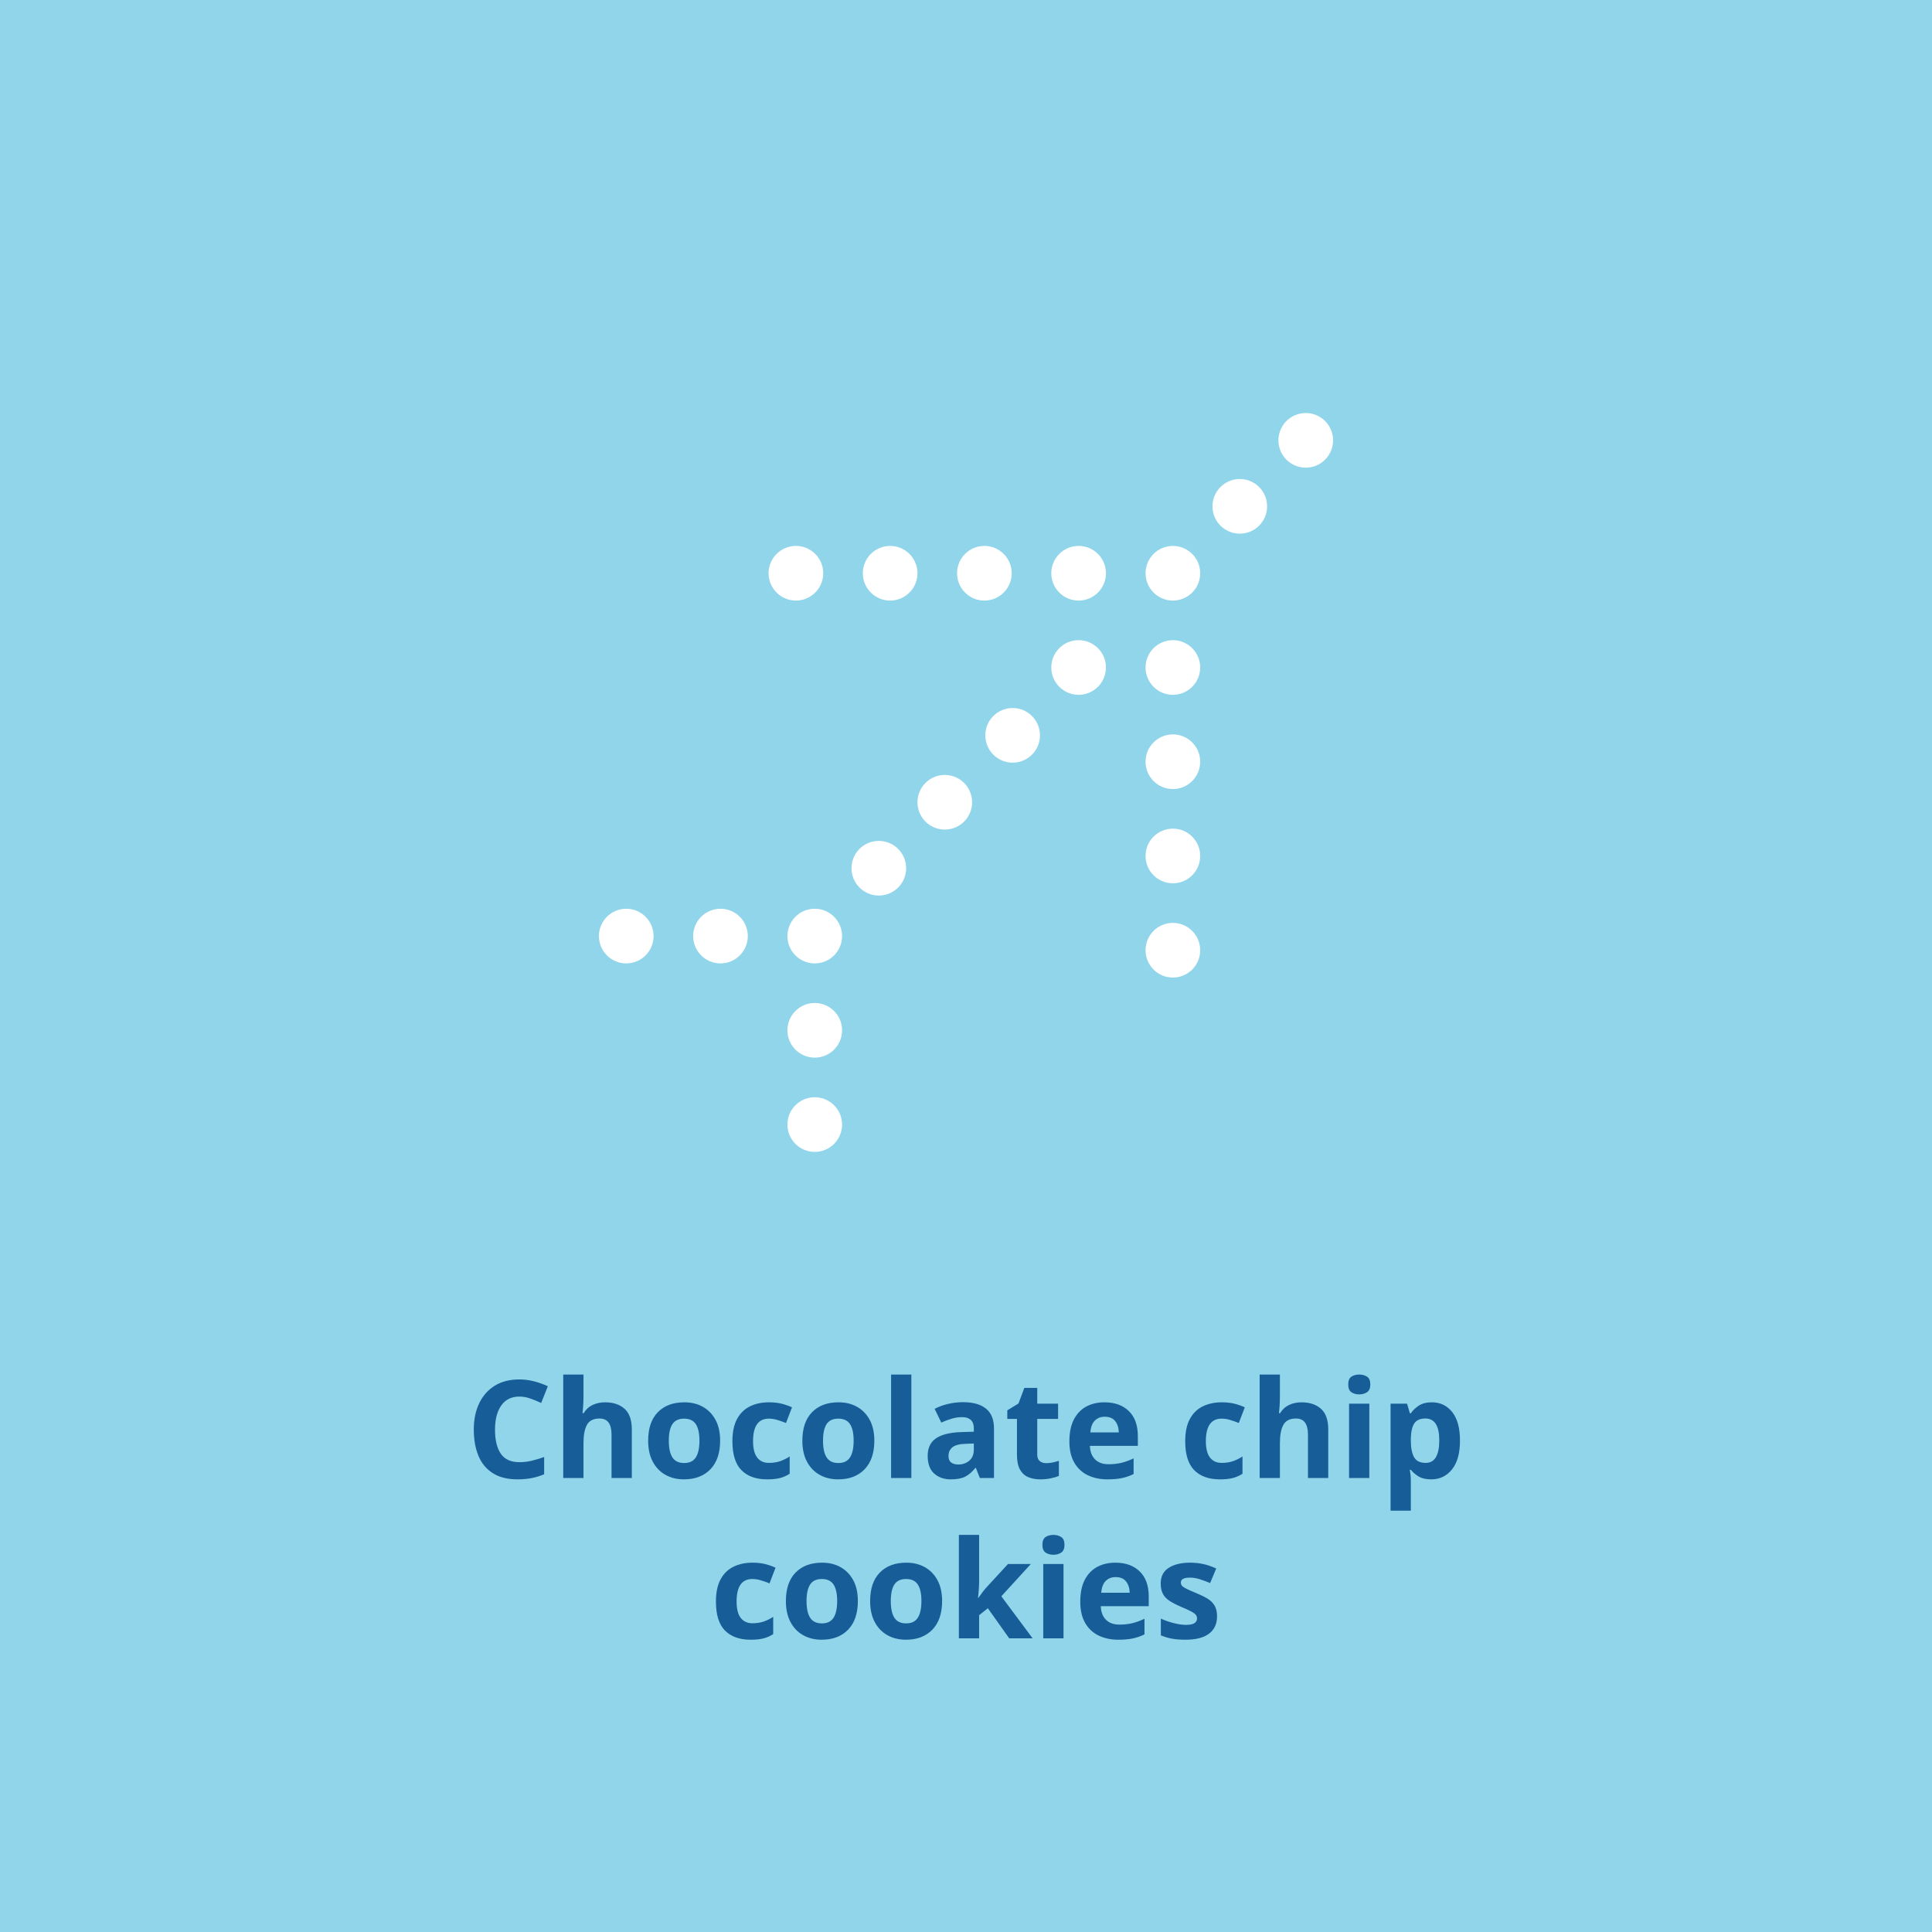
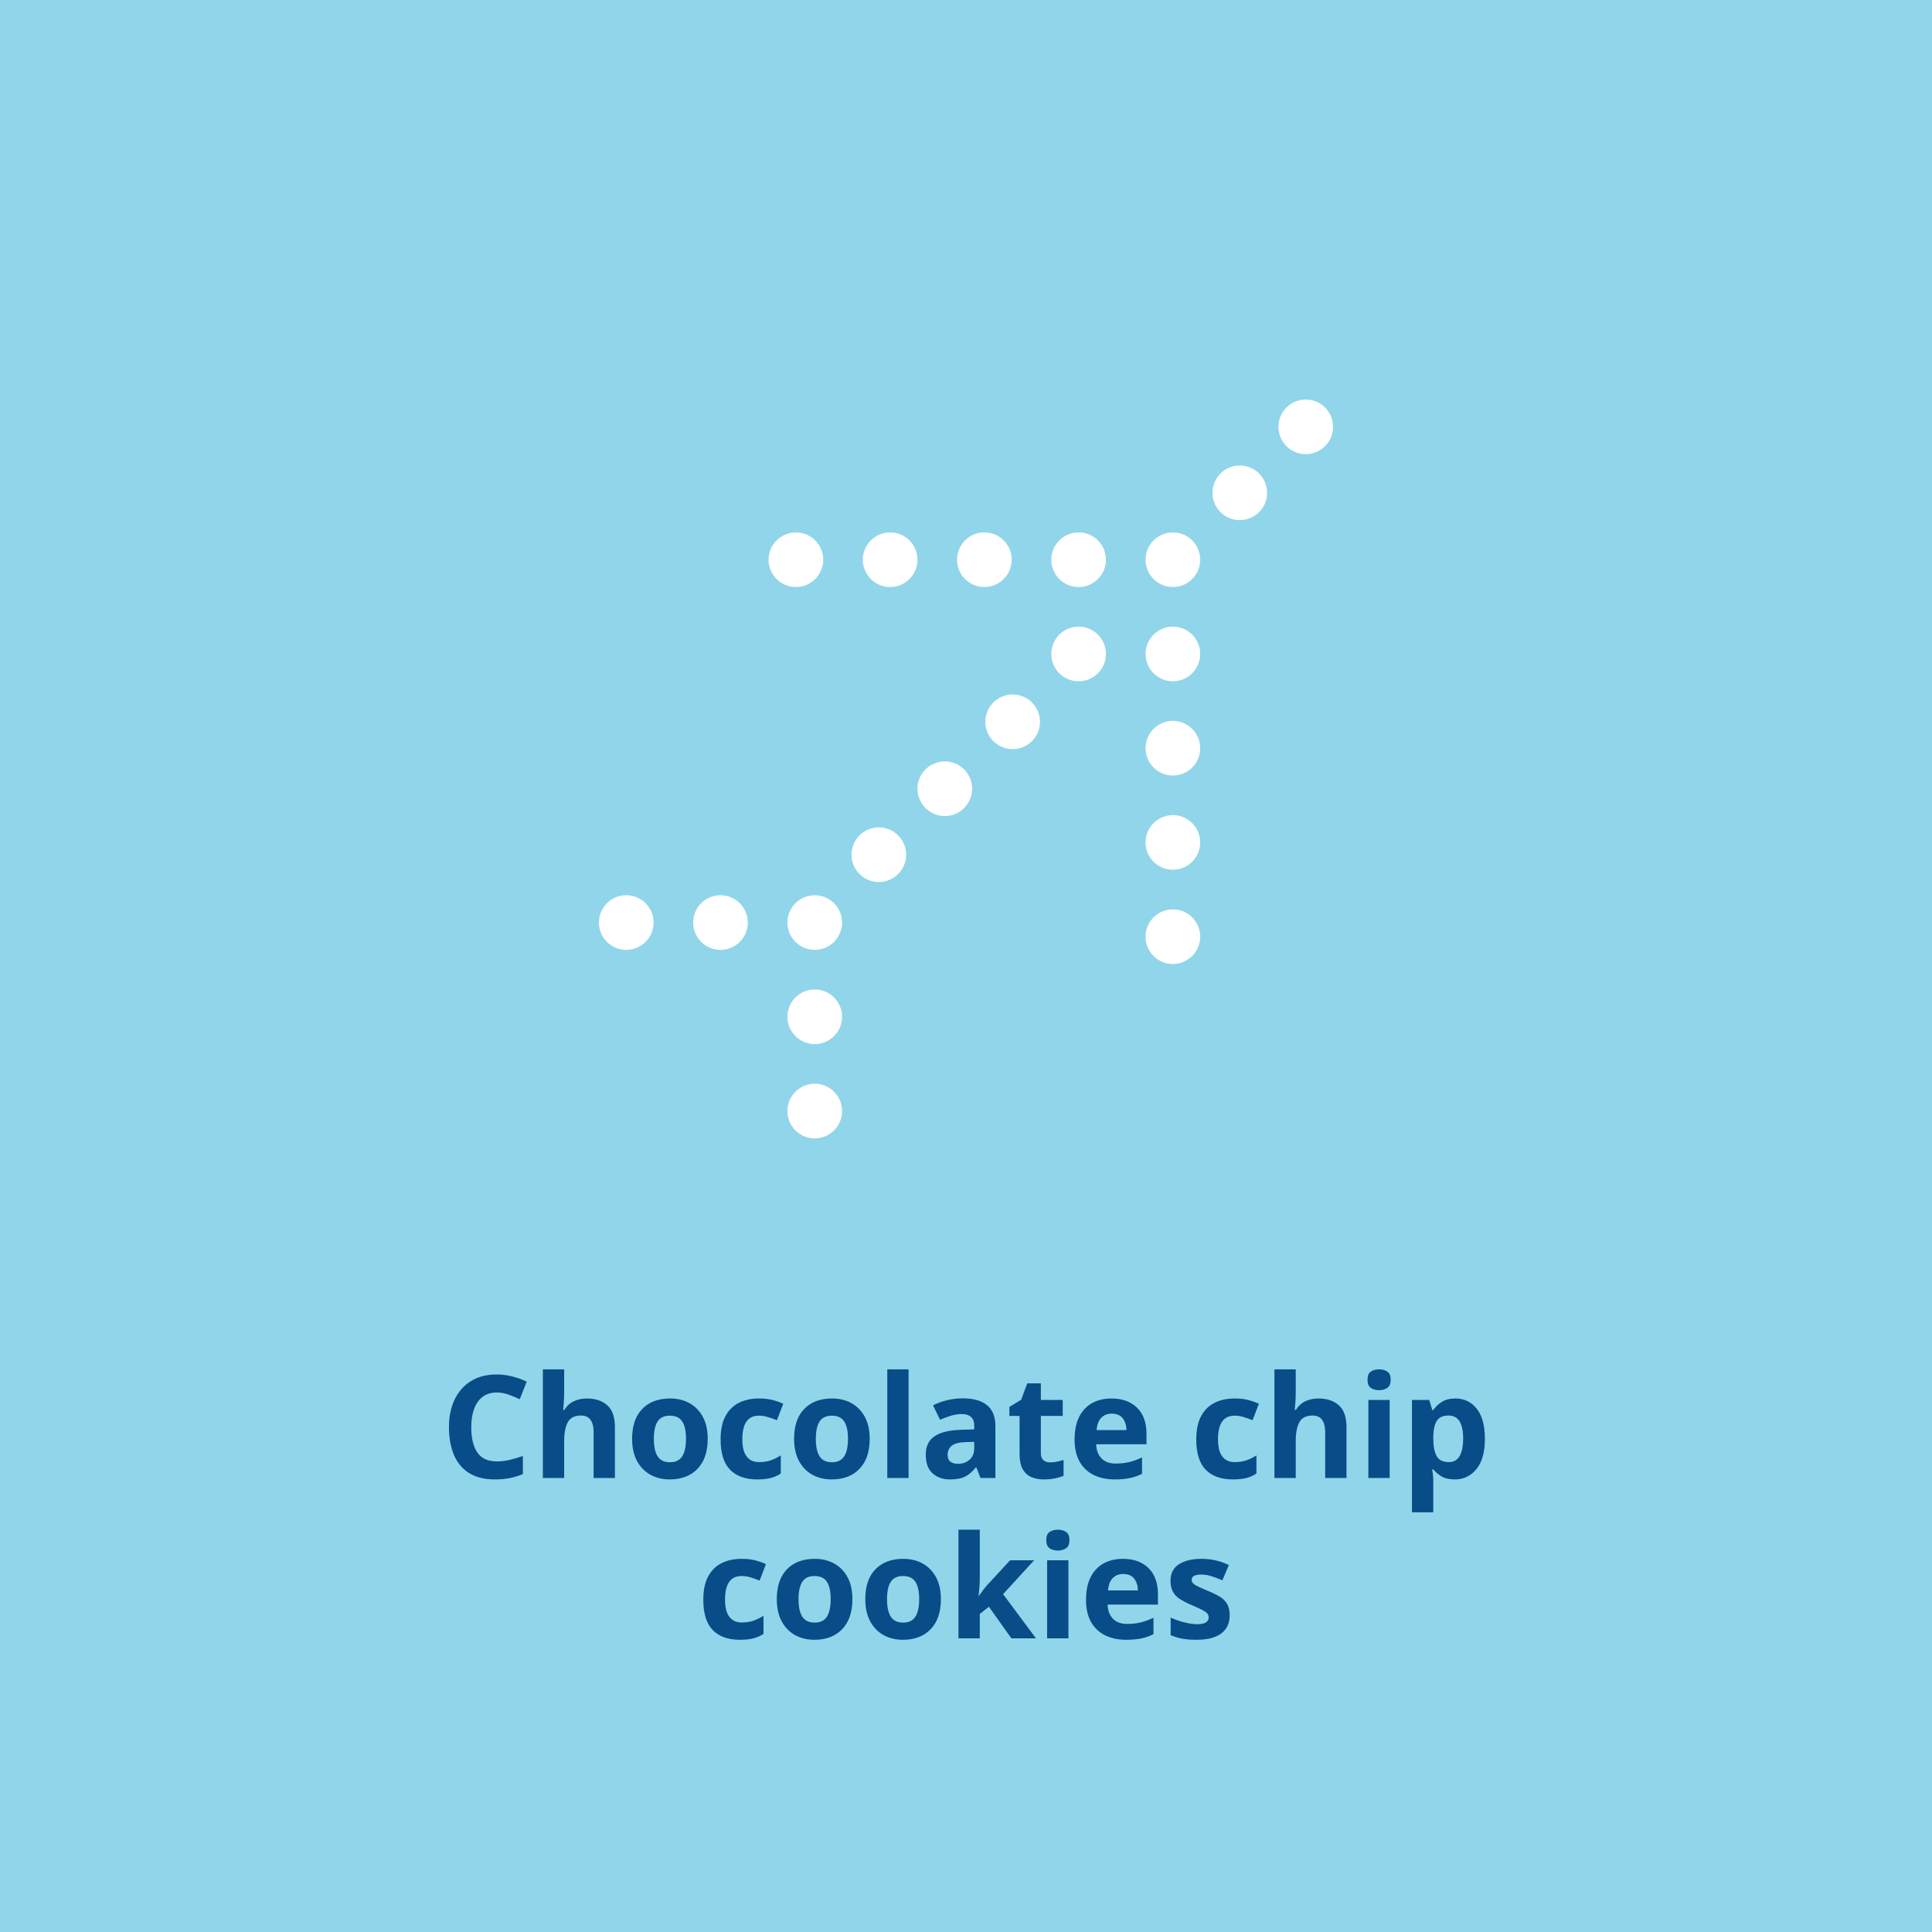
<svg xmlns="http://www.w3.org/2000/svg" viewBox="0 0 900 900" data-width="4096">
  <rect width="900" height="900" fill="#91d5ea" />
-   <circle cx="370.76" cy="267.04" r="12.73" fill="#ffffff" />
-   <circle cx="414.66" cy="267.04" r="12.73" fill="#ffffff" />
-   <circle cx="458.56" cy="267.04" r="12.73" fill="#ffffff" />
-   <circle cx="502.46" cy="267.04" r="12.73" fill="#ffffff" />
-   <circle cx="546.37" cy="267.04" r="12.73" fill="#ffffff" />
-   <circle cx="546.37" cy="310.94" r="12.73" fill="#ffffff" />
-   <circle cx="546.37" cy="354.84" r="12.73" fill="#ffffff" />
-   <circle cx="546.37" cy="398.74" r="12.73" fill="#ffffff" />
-   <circle cx="546.37" cy="442.65" r="12.73" fill="#ffffff" />
-   <circle cx="577.54" cy="235.87" r="12.73" fill="#ffffff" />
-   <circle cx="608.27" cy="205.13" r="12.73" fill="#ffffff" />
-   <circle cx="502.46" cy="310.94" r="12.73" fill="#ffffff" />
-   <circle cx="471.73" cy="342.55" r="12.73" fill="#ffffff" />
-   <circle cx="440.12" cy="373.72" r="12.73" fill="#ffffff" />
-   <circle cx="409.39" cy="404.45" r="12.73" fill="#ffffff" />
-   <circle cx="379.54" cy="436.06" r="12.73" fill="#ffffff" />
-   <circle cx="335.63" cy="436.06" r="12.73" fill="#ffffff" />
-   <circle cx="291.73" cy="436.06" r="12.73" fill="#ffffff" />
-   <circle cx="379.54" cy="479.96" r="12.73" fill="#ffffff" />
-   <circle cx="379.54" cy="523.87" r="12.73" fill="#ffffff" />
-   <g font-family="Comfortaa" font-weight="700" font-size="63.4" fill="#175e98" text-anchor="middle">
+   <circle cx="370.76" cy="260.74" r="12.73" fill="#ffffff" />
+   <circle cx="414.66" cy="260.74" r="12.73" fill="#ffffff" />
+   <circle cx="458.56" cy="260.74" r="12.73" fill="#ffffff" />
+   <circle cx="502.46" cy="260.74" r="12.73" fill="#ffffff" />
+   <circle cx="546.37" cy="260.74" r="12.73" fill="#ffffff" />
+   <circle cx="546.37" cy="304.64" r="12.73" fill="#ffffff" />
+   <circle cx="546.37" cy="348.54" r="12.73" fill="#ffffff" />
+   <circle cx="546.37" cy="392.44" r="12.73" fill="#ffffff" />
+   <circle cx="546.37" cy="436.35" r="12.73" fill="#ffffff" />
+   <circle cx="577.54" cy="229.57" r="12.73" fill="#ffffff" />
+   <circle cx="608.27" cy="198.83" r="12.73" fill="#ffffff" />
+   <circle cx="502.46" cy="304.64" r="12.73" fill="#ffffff" />
+   <circle cx="471.73" cy="336.25" r="12.73" fill="#ffffff" />
+   <circle cx="440.12" cy="367.42" r="12.73" fill="#ffffff" />
+   <circle cx="409.39" cy="398.15" r="12.73" fill="#ffffff" />
+   <circle cx="379.54" cy="429.76" r="12.73" fill="#ffffff" />
+   <circle cx="335.63" cy="429.76" r="12.73" fill="#ffffff" />
+   <circle cx="291.73" cy="429.76" r="12.73" fill="#ffffff" />
+   <circle cx="379.54" cy="473.66" r="12.73" fill="#ffffff" />
+   <circle cx="379.54" cy="517.57" r="12.73" fill="#ffffff" />
+   <g font-family="Comfortaa" font-weight="700" font-size="66.6" fill="#084c88" text-anchor="middle">
    <text x="450.0" y="688.5">Chocolate chip</text>
    <text x="450.0" y="763.2">cookies</text>
  </g>
</svg>
